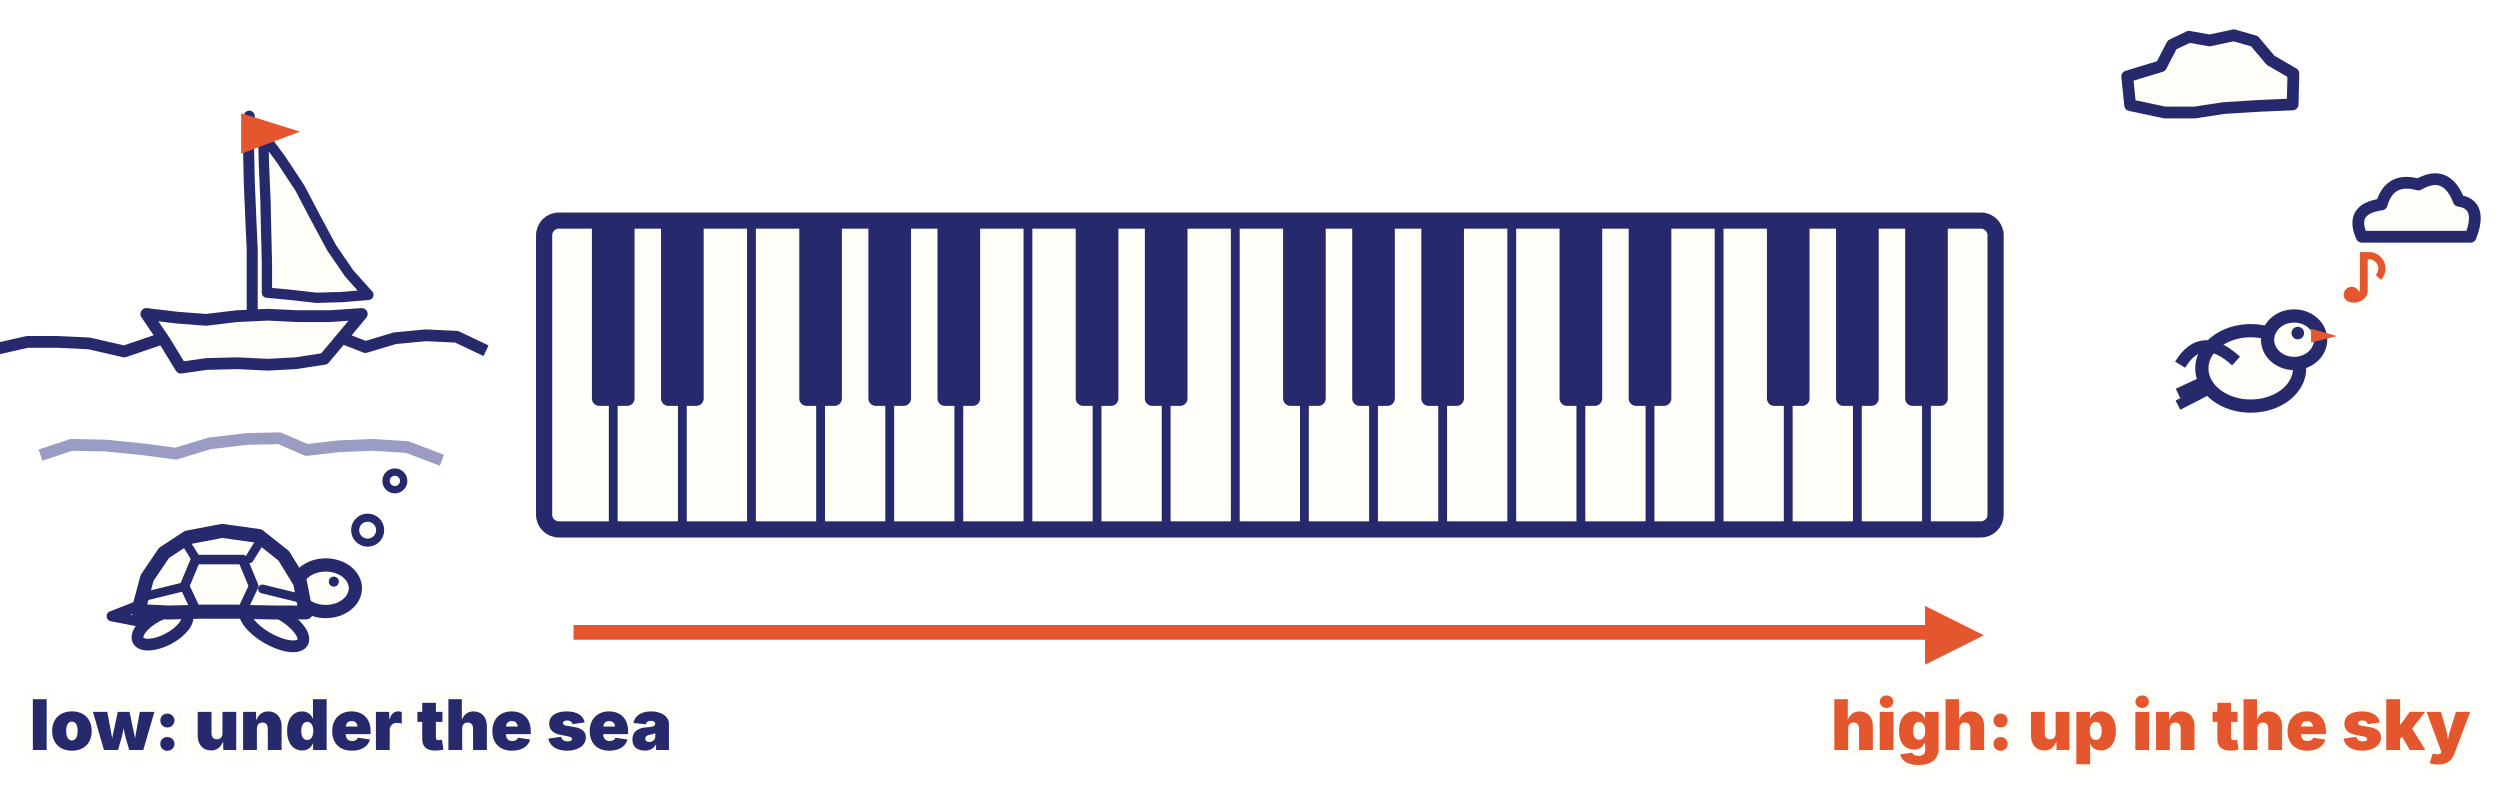
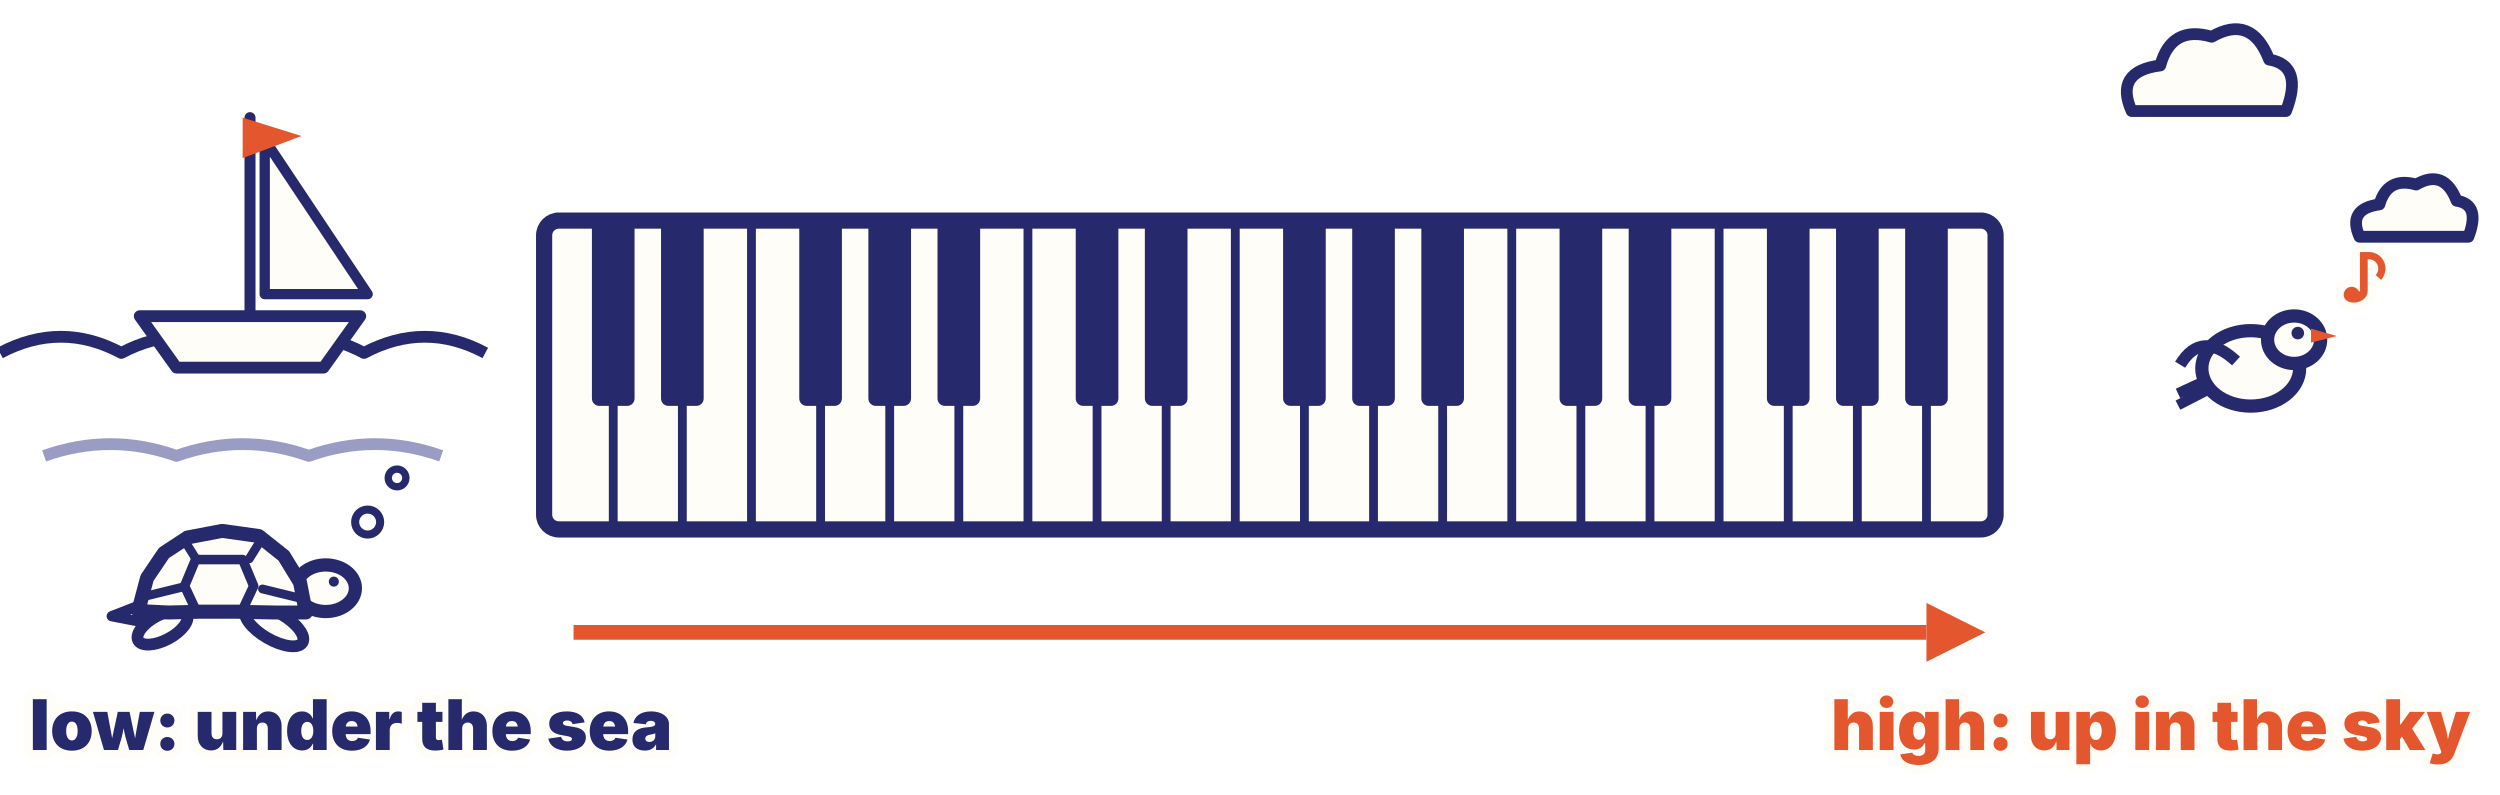
<svg xmlns="http://www.w3.org/2000/svg" viewBox="0 4 340 108" width="680" height="216">
  <defs>
    <pattern id="penh3" width="3.2" height="3.2" patternUnits="userSpaceOnUse" patternTransform="rotate(40)">
      <rect width="3.2" height="3.2" fill="#fffdf7" />
      <line x1="0" y1="0" x2="0" y2="3.2" stroke="#26296b" stroke-width="1.15" />
    </pattern>
  </defs>
  <rect x="74" y="34" width="197.4" height="42" rx="2" fill="#fffdf7" stroke="#26296b" stroke-width="2.2" />
  <line x1="83.4" y1="34" x2="83.4" y2="76" fill="none" stroke="#26296b" stroke-width="1.2" stroke-linecap="round" />
  <line x1="92.8" y1="34" x2="92.8" y2="76" fill="none" stroke="#26296b" stroke-width="1.2" stroke-linecap="round" />
  <line x1="102.2" y1="34" x2="102.2" y2="76" fill="none" stroke="#26296b" stroke-width="1.2" stroke-linecap="round" />
  <line x1="111.6" y1="34" x2="111.6" y2="76" fill="none" stroke="#26296b" stroke-width="1.2" stroke-linecap="round" />
  <line x1="121" y1="34" x2="121" y2="76" fill="none" stroke="#26296b" stroke-width="1.2" stroke-linecap="round" />
  <line x1="130.4" y1="34" x2="130.4" y2="76" fill="none" stroke="#26296b" stroke-width="1.2" stroke-linecap="round" />
  <line x1="139.8" y1="34" x2="139.8" y2="76" fill="none" stroke="#26296b" stroke-width="1.2" stroke-linecap="round" />
  <line x1="149.2" y1="34" x2="149.2" y2="76" fill="none" stroke="#26296b" stroke-width="1.2" stroke-linecap="round" />
  <line x1="158.6" y1="34" x2="158.6" y2="76" fill="none" stroke="#26296b" stroke-width="1.2" stroke-linecap="round" />
  <line x1="168" y1="34" x2="168" y2="76" fill="none" stroke="#26296b" stroke-width="1.2" stroke-linecap="round" />
  <line x1="177.4" y1="34" x2="177.4" y2="76" fill="none" stroke="#26296b" stroke-width="1.2" stroke-linecap="round" />
  <line x1="186.8" y1="34" x2="186.8" y2="76" fill="none" stroke="#26296b" stroke-width="1.2" stroke-linecap="round" />
  <line x1="196.2" y1="34" x2="196.2" y2="76" fill="none" stroke="#26296b" stroke-width="1.2" stroke-linecap="round" />
  <line x1="205.6" y1="34" x2="205.6" y2="76" fill="none" stroke="#26296b" stroke-width="1.2" stroke-linecap="round" />
  <line x1="215" y1="34" x2="215" y2="76" fill="none" stroke="#26296b" stroke-width="1.2" stroke-linecap="round" />
  <line x1="224.4" y1="34" x2="224.4" y2="76" fill="none" stroke="#26296b" stroke-width="1.2" stroke-linecap="round" />
  <line x1="233.8" y1="34" x2="233.8" y2="76" fill="none" stroke="#26296b" stroke-width="1.2" stroke-linecap="round" />
  <line x1="243.2" y1="34" x2="243.2" y2="76" fill="none" stroke="#26296b" stroke-width="1.2" stroke-linecap="round" />
  <line x1="252.6" y1="34" x2="252.6" y2="76" fill="none" stroke="#26296b" stroke-width="1.2" stroke-linecap="round" />
  <line x1="262" y1="34" x2="262" y2="76" fill="none" stroke="#26296b" stroke-width="1.2" stroke-linecap="round" />
  <rect x="80.5" y="34" width="5.8" height="25.2" rx="1" fill="#26296b" />
  <rect x="89.9" y="34" width="5.8" height="25.2" rx="1" fill="#26296b" />
  <rect x="108.7" y="34" width="5.8" height="25.2" rx="1" fill="#26296b" />
  <rect x="118.1" y="34" width="5.8" height="25.2" rx="1" fill="#26296b" />
  <rect x="127.5" y="34" width="5.8" height="25.2" rx="1" fill="#26296b" />
  <rect x="146.3" y="34" width="5.8" height="25.2" rx="1" fill="#26296b" />
  <rect x="155.7" y="34" width="5.8" height="25.2" rx="1" fill="#26296b" />
  <rect x="174.5" y="34" width="5.8" height="25.2" rx="1" fill="#26296b" />
  <rect x="183.9" y="34" width="5.8" height="25.2" rx="1" fill="#26296b" />
  <rect x="193.3" y="34" width="5.8" height="25.2" rx="1" fill="#26296b" />
  <rect x="212.1" y="34" width="5.8" height="25.2" rx="1" fill="#26296b" />
  <rect x="221.5" y="34" width="5.8" height="25.2" rx="1" fill="#26296b" />
  <rect x="240.3" y="34" width="5.8" height="25.2" rx="1" fill="#26296b" />
  <rect x="249.7" y="34" width="5.8" height="25.2" rx="1" fill="#26296b" />
  <rect x="259.1" y="34" width="5.8" height="25.2" rx="1" fill="#26296b" />
-   <path d="M-0.7 51.5L3.7 50.5L7.9 50.5L12.1 50.7L16.9 51.8L21.6 50.2L25.4 50.1L29.1 50.4L33.3 51.6L37.4 50.2L41.4 49.6L45.6 49.6L49.7 51.2L53.7 50L57.9 49.6L62.1 49.8L66.1 51.7" fill="none" stroke="#26296b" stroke-width="1.6" stroke-linejoin="round" />
-   <path d="M5.5 65.9L9.7 64.5L14.4 64.6L19.4 65.1L23.9 65.7L28.5 64.3L33.6 63.7L38 63.6L41.7 65.2L46 64.7L50.7 64.5L55.4 64.8L60.1 66.6" fill="none" stroke="#9a9cc4" stroke-width="1.6" stroke-linejoin="round" />
-   <path d="M19.9 46.7L24.1 47.2L28 47.5L32.2 47L36.4 46.8L40.5 47L44.8 47L49.2 46.7L46.7 49.7L44.1 52.8L40.2 53.4L36.4 53.6L32.3 53.4L28.1 53.5L24.6 54L22.4 50.4Z" fill="#fffdf7" stroke="#26296b" stroke-width="1.6" stroke-linejoin="round" />
-   <path d="M34.3 46.8L34.3 42.3L34.3 37.9L34.1 33.5L33.9 28.7L33.8 23.9L33.9 19.8" fill="none" stroke="#26296b" stroke-width="1.5" stroke-linecap="round" />
-   <path d="M35.8 22.4L35.9 26.5L36.1 31.2L36.2 35.7L36.3 39.7L36.3 43.8L39.5 44.1L43 44.5L46.5 44.4L50.1 44.1L47.5 41.2L45.1 37.7L42.9 33.6L40.8 29.6L38.3 25.8Z" fill="#fffdf7" stroke="#26296b" stroke-width="1.4" stroke-linejoin="round" />
-   <g transform="translate(-0.2 -0.6)">
-     <path d="M33,20 L41,22.5 L33,25.5 Z" fill="#e4572e" stroke-linejoin="round" />
-   </g>
+   <path d="M0,52 Q8.3,47.6 16.5,52 Q24.8,47.6 33,52 Q41.3,47.6 49.5,52 Q57.8,47.6 66,52" fill="none" stroke="#26296b" stroke-width="1.6" stroke-linejoin="round" />
+   <path d="M6,66 Q15,62.8 24,66 Q33,62.8 42,66 Q51,62.8 60,66" fill="none" stroke="#9a9cc4" stroke-width="1.6" stroke-linejoin="round" />
+   <path d="M19,47 L49,47 L44,54 L24,54 Z" fill="#fffdf7" stroke="#26296b" stroke-width="1.6" stroke-linejoin="round" />
+   <line x1="34" y1="47" x2="34" y2="20" fill="none" stroke="#26296b" stroke-width="1.5" stroke-linecap="round" />
+   <path d="M36,23 L36,44 L50,44 Z" fill="#fffdf7" stroke="#26296b" stroke-width="1.4" stroke-linejoin="round" />
+   <path d="M33,20 L41,22.5 L33,25.5 Z" fill="#e4572e" stroke-linejoin="round" />
  <g transform="translate(-0.7 0.3)">
    <ellipse cx="0" cy="0" rx="3.744" ry="1.728" fill="#fffdf7" stroke="#26296b" stroke-width="1.6" transform="matrix(0.8829 -0.4695 0.4695 0.8829 22.8 89.04)" />
  </g>
  <g transform="translate(0.8 0.1)">
    <ellipse cx="0" cy="0" rx="4.464" ry="1.872" fill="#fffdf7" stroke="#26296b" stroke-width="1.6" transform="matrix(0.866 0.5 -0.5 0.866 36.48 89.04)" />
  </g>
  <g transform="translate(-0.4 0.2)">
    <path d="M19.2,86.2 L15.6,87.6 L19.2,88.3 Z" fill="#fffdf7" stroke="#26296b" stroke-width="1.4" stroke-linejoin="round" />
  </g>
  <g transform="translate(0.6 0.7)">
    <ellipse cx="43.7" cy="83.3" rx="4.032" ry="3.168" fill="#fffdf7" stroke="#26296b" stroke-width="1.8" />
  </g>
  <g transform="translate(0.6 0.7)">
    <ellipse cx="44.8" cy="82.4" rx="0.684" ry="0.684" fill="#26296b" />
  </g>
  <path d="M18.8 87.1L20 82.6L22.3 79.2L25.5 77.1L30.2 76.2L35.2 76.9L38.6 79.6L40.8 83.2L41.6 87.3L37.4 87.3L32.2 87.2L27.1 87.2L22.9 87.3Z" fill="#fffdf7" stroke="#26296b" stroke-width="1.9" stroke-linejoin="round" />
  <g transform="translate(-0.2 0.4)">
    <path d="M26.8,79.7 L33.2,79.7 L34.7,83.3 L33.2,86.5 L26.8,86.5 L25.3,83.3 Z" fill="none" stroke="#26296b" stroke-width="1.3" stroke-linejoin="round" />
  </g>
  <g transform="translate(-0.3 0.5)">
    <line x1="25.3" y1="83.3" x2="19.6" y2="84.7" fill="none" stroke="#26296b" stroke-width="1.2" stroke-linecap="round" />
  </g>
  <g transform="translate(1 0.8)">
    <line x1="34.7" y1="83.3" x2="40.4" y2="84.7" fill="none" stroke="#26296b" stroke-width="1.2" stroke-linecap="round" />
  </g>
  <g transform="translate(-0.1 0.4)">
    <line x1="26.8" y1="79.7" x2="25" y2="76.8" fill="none" stroke="#26296b" stroke-width="1.2" stroke-linecap="round" />
  </g>
  <g transform="translate(0.7 0.3)">
    <line x1="33.2" y1="79.7" x2="35" y2="76.8" fill="none" stroke="#26296b" stroke-width="1.2" stroke-linecap="round" />
  </g>
-   <g transform="translate(0 1.1)">
-     <ellipse cx="50" cy="75" rx="1.7" ry="1.7" fill="none" stroke="#26296b" stroke-width="1.1" />
-   </g>
-   <g transform="translate(-0.3 0.4)">
-     <ellipse cx="54" cy="69" rx="1.2" ry="1.2" fill="none" stroke="#26296b" stroke-width="1" />
-   </g>
-   <path d="M289.7 18.3L289.3 14.4L293.9 13L295.4 10.1L297.7 9L300.5 9.5L303.8 8.8L306.6 9.6L308.8 12.2L311.9 14L311.8 18.2L307.2 18.4L302.4 18.7L298.5 19.3L294.4 19.3Z" fill="#fffdf7" stroke="#26296b" stroke-width="1.6" stroke-linejoin="round" />
-   <g transform="translate(0.3 0)">
-     <path d="M320.9,36.2 Q319.2,32.4 323.6,31.8 Q324.7,28 328.6,29.1 Q332.4,26.9 334.1,31.3 Q337.4,31.8 335.7,36.2 Z" fill="#fffdf7" stroke="#26296b" stroke-width="1.6" stroke-linejoin="round" />
-   </g>
+   <ellipse cx="50" cy="75" rx="1.7" ry="1.7" fill="none" stroke="#26296b" stroke-width="1.1" />
+   <ellipse cx="54" cy="69" rx="1.2" ry="1.2" fill="none" stroke="#26296b" stroke-width="1" />
+   <path d="M289.9,19.1 Q287.5,13.7 293.8,12.9 Q295.3,7.4 300.8,9 Q306.2,5.9 308.6,12.1 Q313.3,12.9 310.9,19.1 Z" fill="#fffdf7" stroke="#26296b" stroke-width="1.6" stroke-linejoin="round" />
+   <path d="M320.9,36.2 Q319.2,32.4 323.6,31.8 Q324.7,28 328.6,29.1 Q332.4,26.9 334.1,31.3 Q337.4,31.8 335.7,36.2 Z" fill="#fffdf7" stroke="#26296b" stroke-width="1.6" stroke-linejoin="round" />
  <g transform="translate(0.1 0.1)">
    <ellipse cx="306" cy="54" rx="6.65" ry="5.13" fill="#fffdf7" stroke="#26296b" stroke-width="1.8" />
  </g>
  <g transform="translate(0.3 0)">
    <ellipse cx="311.7" cy="50.2" rx="3.61" ry="3.23" fill="#fffdf7" stroke="#26296b" stroke-width="1.8" />
  </g>
  <g transform="translate(-0.6 -0.9)">
    <path d="M314.9,49.6 L318.4,50.6 L314.9,51.5 Z" fill="#e4572e" stroke-linejoin="round" />
  </g>
  <g transform="translate(0.2 0)">
    <ellipse cx="312.3" cy="49.3" rx="0.855" ry="0.855" fill="#26296b" />
  </g>
  <g transform="translate(0 0.5)">
    <path d="M304.1,52.6 Q299.4,48.3 296.5,53.1" fill="none" stroke="#26296b" stroke-width="1.6" stroke-linejoin="round" />
  </g>
  <g transform="translate(0.6 0.3)">
    <path d="M299.7,55.3 L295.6,57.2 M299.7,56.7 L295.6,58.8" fill="none" stroke="#26296b" stroke-width="1.4" stroke-linejoin="round" />
  </g>
  <text x="318.4" y="44.5" text-anchor="start" font-size="8.55" font-weight="800" fill="#e4572e" font-family="Inter,sans-serif" stroke="#fffdf7" stroke-width="2.4" stroke-linejoin="round" paint-order="stroke">♪</text>
  <path d="M78,90 L262,90" fill="none" stroke="#e4572e" stroke-width="2" stroke-linejoin="round" />
-   <g transform="translate(-0.2 0.4)">
-     <path d="M262,86 L270,90 L262,94 Z" fill="#e4572e" stroke-linejoin="round" />
-   </g>
+   <path d="M262,86 L270,90 L262,94 Z" fill="#e4572e" stroke-linejoin="round" />
  <text x="4" y="106" text-anchor="start" font-size="9.5" font-weight="900" fill="#26296b" font-family="Inter,sans-serif" stroke="#fffdf7" stroke-width="2.4" stroke-linejoin="round" paint-order="stroke">low: under the sea</text>
  <text x="336" y="106" text-anchor="end" font-size="9.5" font-weight="900" fill="#e4572e" font-family="Inter,sans-serif" stroke="#fffdf7" stroke-width="2.4" stroke-linejoin="round" paint-order="stroke">high: up in the sky</text>
</svg>
